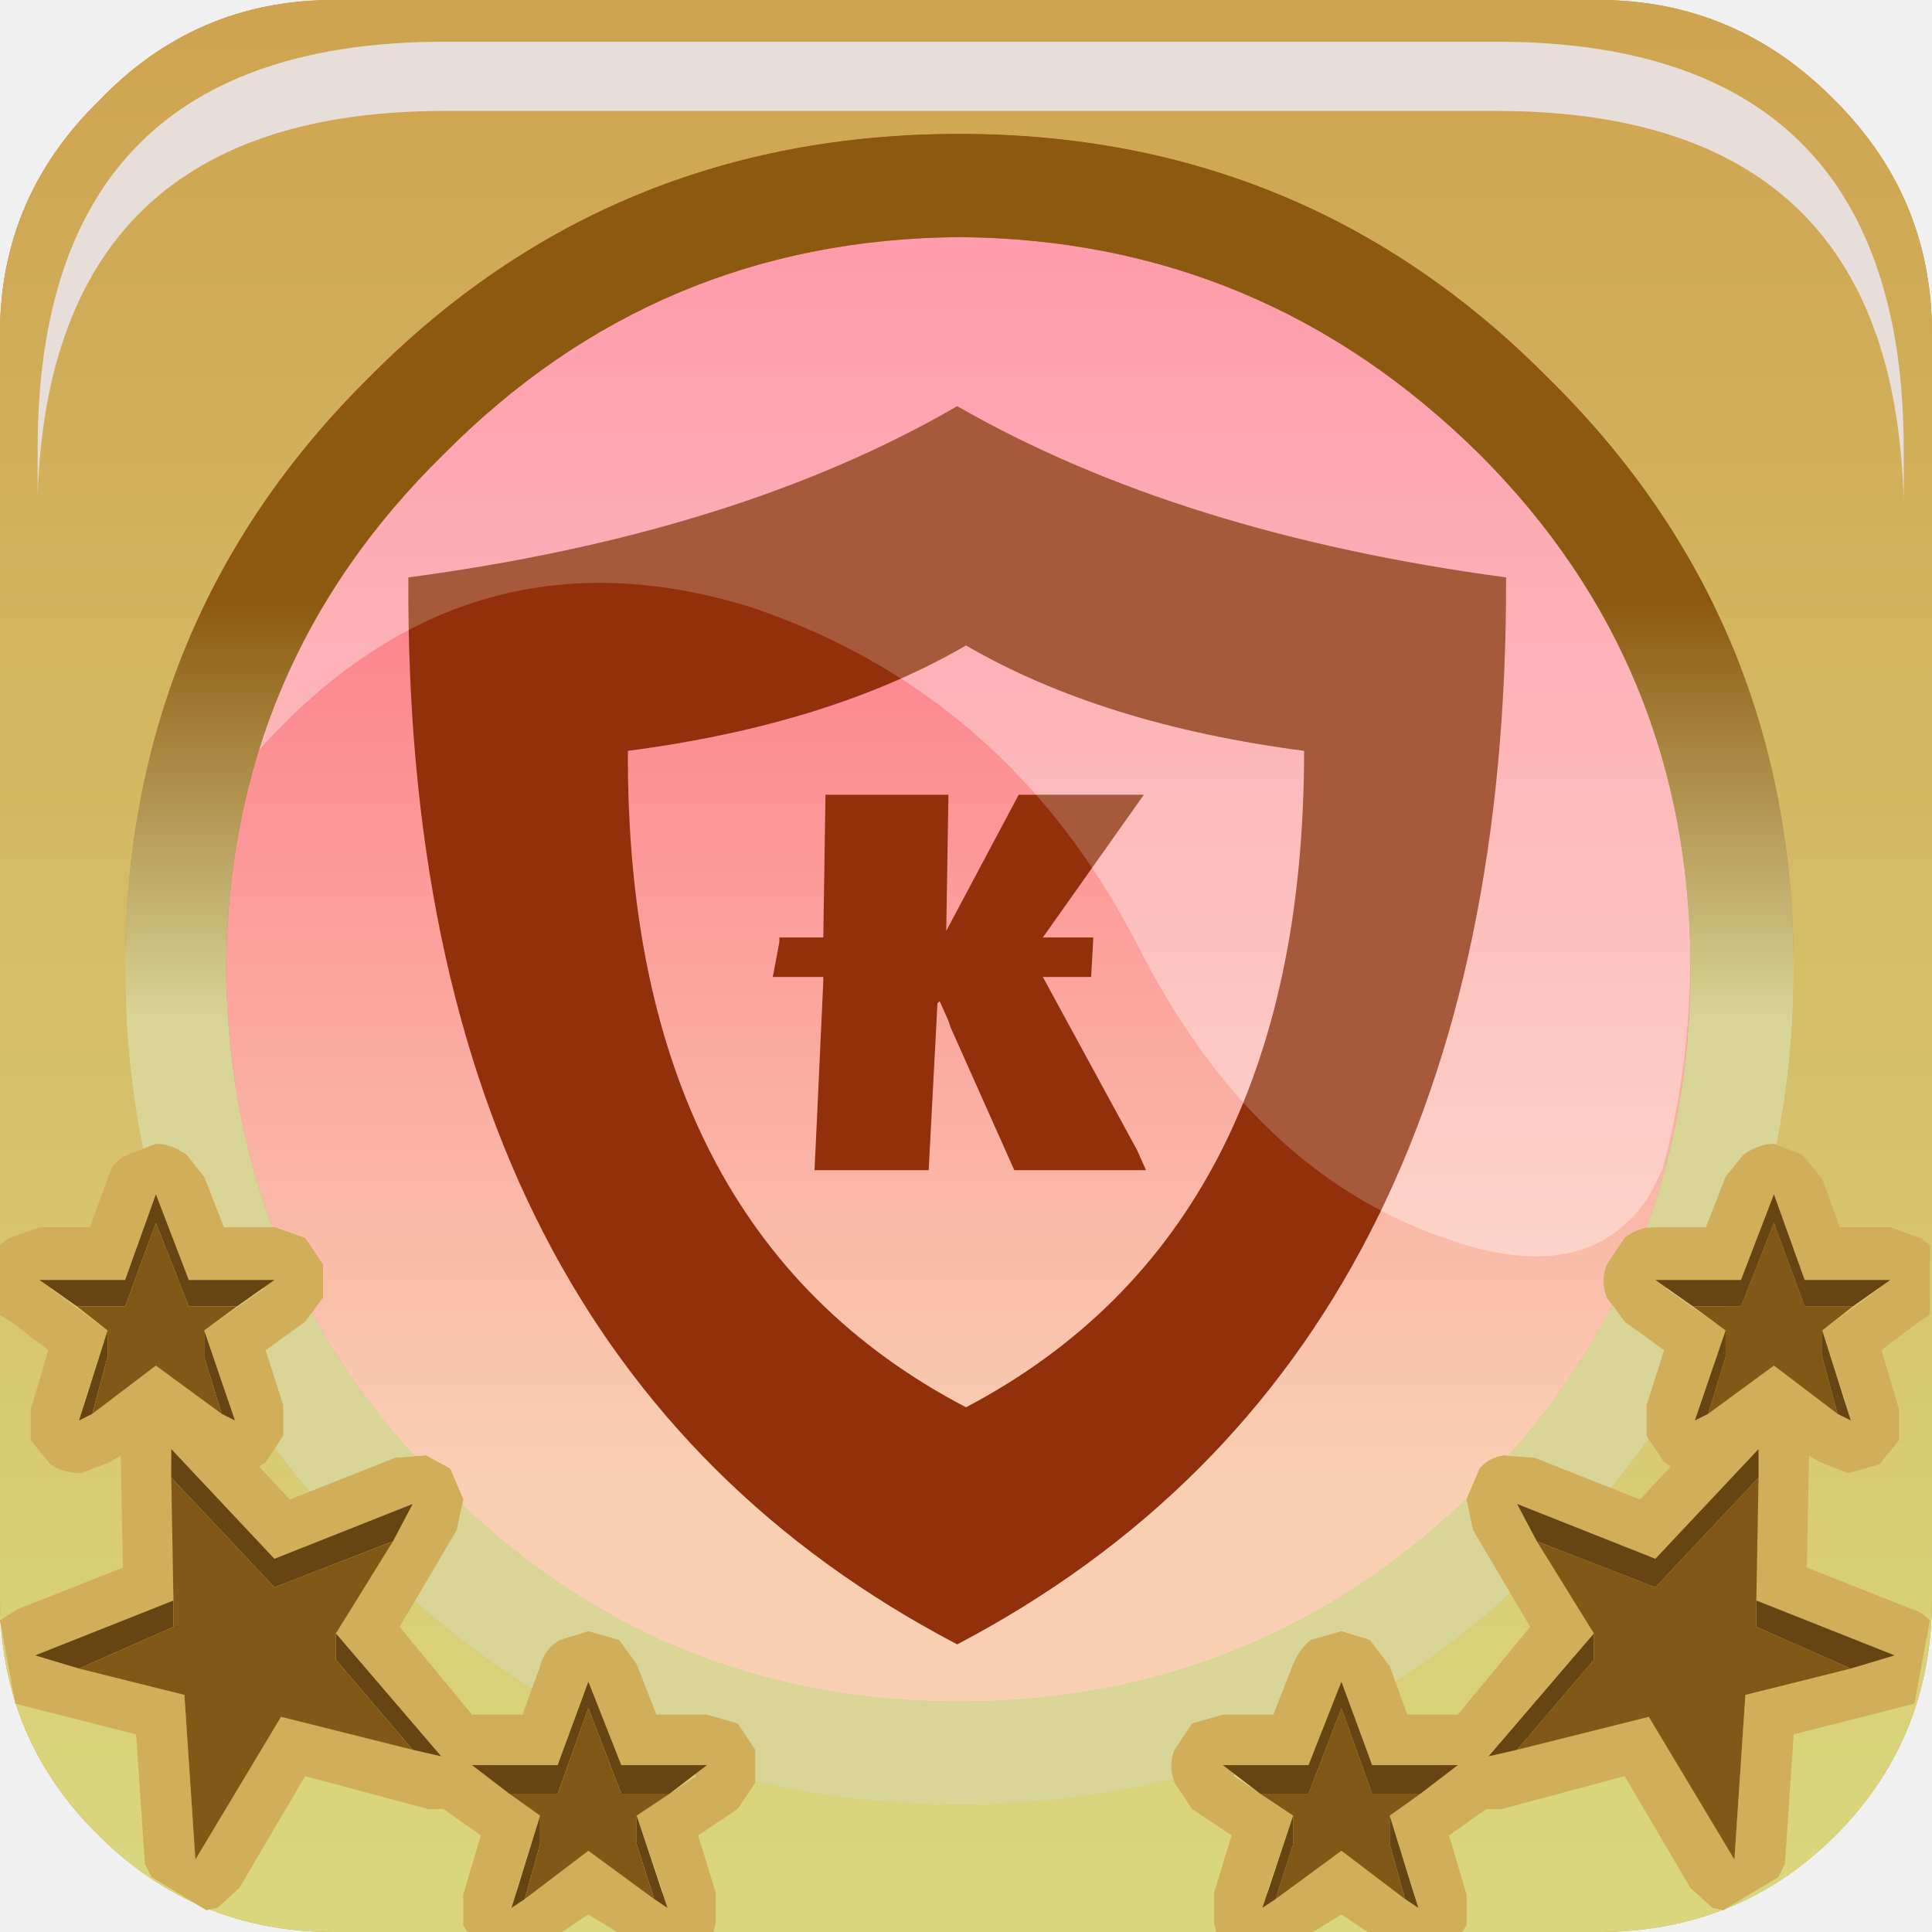
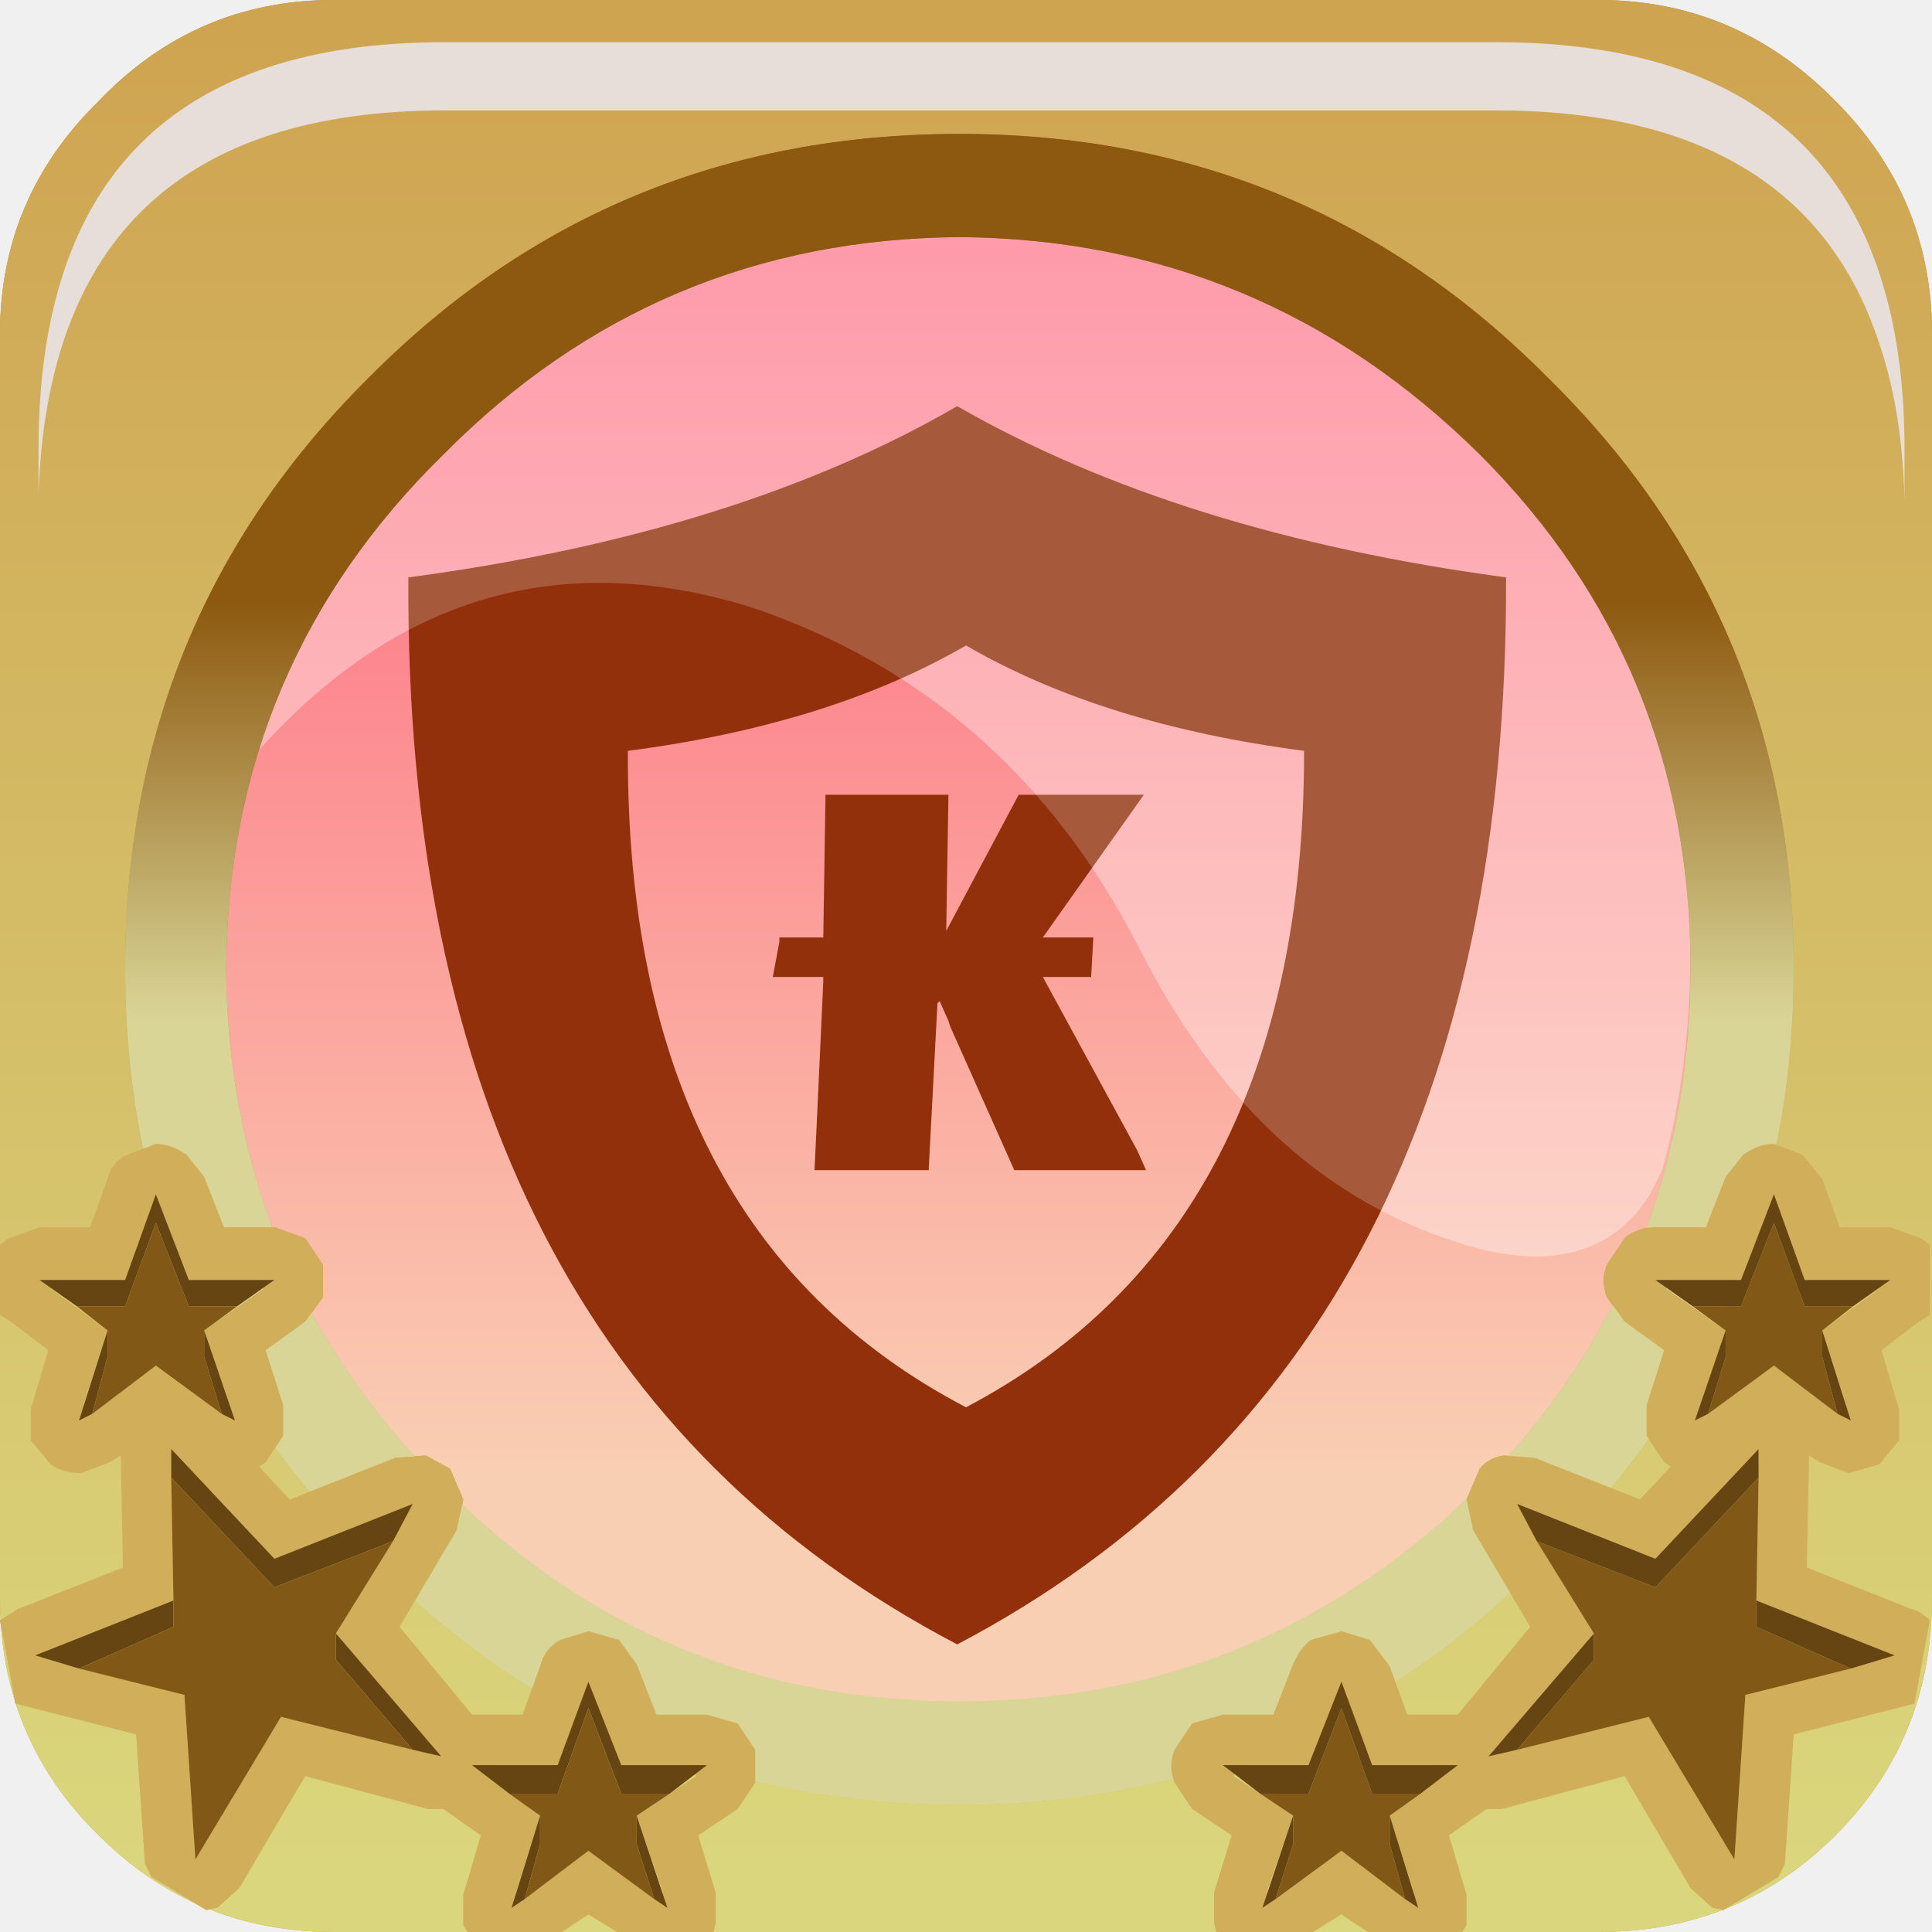
<svg xmlns="http://www.w3.org/2000/svg" xmlns:xlink="http://www.w3.org/1999/xlink" height="66.0px" width="66.0px">
  <g transform="matrix(1.5, 0.0, 0.0, 1.5, 0.0, 0.0)">
    <use height="40.3" transform="matrix(1.0, 0.0, 0.0, 1.0, 1.6, 2.35)" width="40.35" xlink:href="#shape0" />
    <use height="20.15" transform="matrix(1.1594, 0.0, 0.0, 1.1594, 5.8, 5.25)" width="28.2" xlink:href="#sprite0" />
    <use height="44.0" transform="matrix(1.0, 0.0, 0.0, 1.0, 0.0, 0.0)" width="44.0" xlink:href="#shape2" />
    <use height="8.6" transform="matrix(1.2125, 0.0, 0.0, 1.2125, 0.8575, 0.95)" width="35.05" xlink:href="#sprite1" />
    <use height="34.75" transform="matrix(1.0, 0.0, 0.0, 1.0, 0.0, 9.25)" width="43.95" xlink:href="#shape4" />
    <use height="20.15" transform="matrix(1.1594, 0.0, 0.0, 1.1594, 5.8, 5.25)" width="28.2" xlink:href="#sprite0" />
    <use height="44.0" transform="matrix(1.0, 0.0, 0.0, 1.0, 0.0, 0.0)" width="44.0" xlink:href="#shape5" />
    <use height="8.6" transform="matrix(1.2125, 0.0, 0.0, 1.2125, 0.8575, 0.95)" width="35.05" xlink:href="#sprite1" />
    <use height="17.95" transform="matrix(1.0, 0.0, 0.0, 1.0, 0.0, 26.05)" width="43.95" xlink:href="#shape6" />
  </g>
  <defs>
    <g id="shape0" transform="matrix(1.0, 0.0, 0.0, 1.0, -1.6, -2.35)">
      <path d="M21.75 2.35 Q30.15 2.35 36.05 8.2 41.95 14.1 41.95 22.5 41.95 30.85 36.05 36.75 30.15 42.65 21.75 42.65 13.45 42.65 7.55 36.75 1.6 30.85 1.6 22.5 1.6 14.1 7.55 8.2 13.45 2.35 21.75 2.35" fill="url(#gradient0)" fill-rule="evenodd" stroke="none" />
    </g>
    <linearGradient gradientTransform="matrix(0.0, -0.0188, -0.0188, 0.0, 21.75, 18.6)" gradientUnits="userSpaceOnUse" id="gradient0" spreadMethod="pad" x1="-819.2" x2="819.2">
      <stop offset="0.012" stop-color="#f9cfb3" />
      <stop offset="1.0" stop-color="#ff5b79" />
    </linearGradient>
    <g id="sprite0" transform="matrix(1.0, 0.0, 0.0, 1.0, 0.0, 0.0)">
      <use height="20.15" transform="matrix(1.0, 0.0, 0.0, 1.0, 0.0, 0.0)" width="28.2" xlink:href="#shape1" />
    </g>
    <g id="shape1" transform="matrix(1.0, 0.0, 0.0, 1.0, 0.0, 0.0)">
      <path d="M27.4 18.95 Q26.2 20.8 23.4 19.8 19.6 18.5 17.35 14.05 14.8 9.1 9.75 7.4 4.1 5.65 0.0 10.3 1.0 6.85 3.7 4.15 7.2 0.65 11.9 0.05 L14.8 0.05 18.4 0.65 Q21.55 1.65 24.05 4.15 28.2 8.3 28.2 14.25 28.2 16.45 27.65 18.45 L27.4 18.95" fill="#ffffff" fill-opacity="0.196" fill-rule="evenodd" stroke="none" />
    </g>
    <g id="shape2" transform="matrix(1.0, 0.0, 0.0, 1.0, 0.0, 0.0)">
      <path d="M41.8 2.3 Q44.0 4.5 44.0 7.6 L44.0 36.4 Q44.0 39.6 41.8 41.8 39.6 44.0 36.4 44.0 L7.6 44.0 Q4.45 44.0 2.25 41.8 0.0 39.6 0.0 36.4 L0.0 7.6 Q0.0 4.5 2.25 2.3 4.45 0.0 7.6 0.0 L36.4 0.0 Q39.55 0.0 41.8 2.3 M40.85 22.05 Q40.85 14.1 35.25 8.6 29.75 3.05 21.85 3.05 13.9 3.05 8.4 8.6 2.85 14.1 2.85 22.05 2.85 29.95 8.4 35.45 13.9 41.1 21.85 41.1 29.75 41.1 35.25 35.45 40.85 29.95 40.85 22.05" fill="url(#gradient1)" fill-rule="evenodd" stroke="none" />
      <path d="M40.85 22.05 Q40.85 29.95 35.25 35.45 29.75 41.1 21.85 41.1 13.9 41.1 8.4 35.45 2.85 29.95 2.85 22.05 2.85 14.1 8.4 8.6 13.9 3.05 21.85 3.05 29.75 3.05 35.25 8.6 40.85 14.1 40.85 22.05 M33.7 10.35 Q28.75 5.45 21.85 5.4 14.95 5.45 10.1 10.35 5.2 15.15 5.15 22.05 5.2 29.0 10.1 33.85 14.95 38.75 21.85 38.75 28.75 38.75 33.7 33.85 38.5 29.0 38.5 22.05 38.5 15.15 33.7 10.35" fill="url(#gradient2)" fill-rule="evenodd" stroke="none" />
    </g>
    <linearGradient gradientTransform="matrix(0.0, -0.0258, -0.0551, 0.0, 21.85, 21.85)" gradientUnits="userSpaceOnUse" id="gradient1" spreadMethod="pad" x1="-819.2" x2="819.2">
      <stop offset="0.012" stop-color="#c79829" />
      <stop offset="1.0" stop-color="#be7d1e" />
    </linearGradient>
    <linearGradient gradientTransform="matrix(1.0E-4, 0.0223, -0.0232, 1.0E-4, 21.9, 22.3)" gradientUnits="userSpaceOnUse" id="gradient2" spreadMethod="pad" x1="-819.2" x2="819.2">
      <stop offset="0.012" stop-color="#8d5910" />
      <stop offset="1.0" stop-color="#d9d597" />
    </linearGradient>
    <g id="sprite1" transform="matrix(1.0, 0.0, 0.0, 1.0, 0.2, 0.0)">
-       <use height="8.6" transform="matrix(1.0, 0.0, 0.0, 1.0, -0.2, 0.0)" width="35.05" xlink:href="#shape3" />
+       <use height="10.4" transform="matrix(0.8345, 0.0, 0.0, 0.8269, -0.1838, 0.0087)" width="42.0" xlink:href="#shape3" />
    </g>
-     <g id="shape3" transform="matrix(1.0, 0.0, 0.0, 1.0, 0.2, 0.0)">
-       <path d="M34.4 4.4 Q34.85 5.8 34.85 7.65 L34.85 8.6 Q34.8 6.95 34.4 5.7 33.0 1.3 27.2 1.3 L7.45 1.3 Q0.05 1.3 -0.2 8.5 L-0.2 7.65 Q-0.2 0.0 7.45 0.0 L27.2 0.0 Q33.0 0.0 34.4 4.4" fill="#e7deda" fill-rule="evenodd" stroke="none" />
+     <g id="shape3" transform="matrix(1.0, 0.0, 0.0, 1.0, 0.4, 0.05)">
+       <path d="M32.4 -0.05 Q39.35 -0.05 41.05 5.25 41.6 6.95 41.6 9.2 L41.6 10.35 Q41.55 8.35 41.05 6.85 39.35 1.5 32.4 1.5 L8.75 1.5 Q-0.1 1.5 -0.4 10.2 L-0.4 9.2 Q-0.4 -0.05 8.75 -0.05 L32.4 -0.05" fill="#e7deda" fill-rule="evenodd" stroke="none" />
    </g>
    <g id="shape4" transform="matrix(1.0, 0.0, 0.0, 1.0, 0.0, -9.25)">
      <path d="M38.85 27.95 L39.3 26.8 39.7 26.3 Q40.05 26.05 40.4 26.05 L41.05 26.3 41.5 26.85 41.9 27.95 43.05 27.95 43.75 28.2 43.95 28.35 43.95 29.95 43.7 30.1 42.85 30.75 43.25 32.1 43.25 32.8 42.8 33.35 42.1 33.55 41.45 33.3 41.2 33.15 41.15 35.7 43.55 36.65 Q43.75 36.7 43.95 36.9 L43.6 38.8 43.4 38.85 40.85 39.5 40.65 42.45 40.5 42.75 39.25 43.5 39.0 43.45 38.5 43.0 37.0 40.45 34.2 41.2 33.85 41.2 33.0 41.8 33.4 43.15 33.4 43.85 33.3 44.0 31.15 44.0 30.55 43.6 29.9 44.0 27.7 44.0 27.65 43.8 27.65 43.1 28.05 41.8 27.15 41.2 26.75 40.6 Q26.6 40.2 26.75 39.85 L27.15 39.25 27.85 39.05 29.0 39.05 29.45 37.9 Q29.6 37.55 29.85 37.35 L30.55 37.15 31.2 37.35 31.65 37.95 32.05 39.05 33.2 39.05 34.85 37.05 33.55 34.85 33.4 34.15 33.7 33.45 Q33.9 33.2 34.25 33.15 L34.95 33.2 37.35 34.15 38.05 33.4 37.9 33.3 37.5 32.7 37.5 32.0 37.9 30.75 37.0 30.1 36.6 29.55 Q36.45 29.15 36.6 28.8 L37.0 28.2 Q37.3 27.95 37.7 27.95 L38.85 27.95 M30.65 38.7 L30.4 38.7 29.8 40.2 28.2 40.2 28.1 40.45 29.45 41.35 28.85 43.1 29.05 43.2 30.55 42.15 31.95 43.2 32.2 43.1 31.65 41.35 32.8 40.5 32.75 40.2 31.25 40.2 30.65 38.7 M37.7 35.5 L34.55 34.25 36.3 37.2 33.9 40.0 37.55 39.1 39.5 42.35 39.75 38.6 43.15 37.7 40.0 36.45 40.05 33.0 37.7 35.5 M39.65 29.15 L38.05 29.15 37.95 29.35 39.3 30.3 38.75 32.0 38.9 32.15 40.4 31.1 41.8 32.15 42.05 32.0 41.5 30.3 42.8 29.35 42.65 29.15 41.1 29.15 40.5 27.6 40.25 27.6 39.65 29.15" fill="url(#gradient3)" fill-rule="evenodd" stroke="none" />
+       <path d="M42.2 29.75 L41.5 30.3 41.5 30.9 41.85 32.2 40.4 31.1 38.9 32.2 39.3 30.9 39.3 30.3 38.55 29.75 39.65 29.75 40.4 27.85 41.1 29.75 42.2 29.75 M40.0 36.45 L40.0 37.05 42.15 38.0 39.75 38.6 39.5 42.35 37.55 39.1 34.55 39.85 36.3 37.8 36.3 37.2 35.0 35.1 37.7 36.15 40.05 33.65 40.0 36.45 M32.35 40.85 L31.65 41.35 31.65 42.0 32.0 43.25 30.55 42.15 29.05 43.25 29.45 42.0 29.45 41.35 28.7 40.85 29.8 40.85 30.55 38.9 31.25 40.85 32.35 40.85" fill="#815815" fill-rule="evenodd" stroke="none" />
      <path d="M38.55 29.75 L37.7 29.15 39.65 29.15 40.4 27.2 41.1 29.15 43.05 29.15 42.2 29.75 41.1 29.75 40.4 27.85 39.65 29.75 38.55 29.75 M41.5 30.3 L42.15 32.35 41.85 32.2 41.5 30.9 41.5 30.3 M38.9 32.2 L38.6 32.35 39.3 30.3 39.3 30.9 38.9 32.2 M40.0 36.45 L43.15 37.7 42.15 38.0 40.0 37.05 40.0 36.45 M34.55 39.85 L33.9 40.0 36.3 37.2 36.3 37.8 34.55 39.85 M35.0 35.1 L34.55 34.25 37.7 35.5 40.05 33.0 40.05 33.65 37.7 36.15 35.0 35.1 M28.7 40.85 L27.85 40.2 29.8 40.2 30.55 38.3 31.25 40.2 33.2 40.2 32.35 40.85 31.25 40.85 30.55 38.9 29.8 40.85 28.7 40.85 M31.65 41.35 L32.3 43.45 32.0 43.25 31.65 42.0 31.65 41.35 M29.05 43.25 L28.75 43.45 29.45 41.35 29.45 42.0 29.05 43.25" fill="#674512" fill-rule="evenodd" stroke="none" />
-       <path d="M42.2 29.75 L41.5 30.3 41.5 30.9 41.85 32.2 40.4 31.1 38.9 32.2 39.3 30.9 39.3 30.3 38.55 29.75 39.65 29.75 40.4 27.85 41.1 29.75 42.2 29.75 M40.0 36.45 L40.0 37.05 42.15 38.0 39.75 38.6 39.5 42.35 37.55 39.1 34.55 39.85 36.3 37.8 36.3 37.2 35.0 35.1 37.7 36.15 40.05 33.65 40.0 36.45 M32.35 40.85 L31.65 41.35 31.65 42.0 32.0 43.25 30.55 42.15 29.05 43.25 29.45 42.0 29.45 41.35 28.7 40.85 29.8 40.85 30.55 38.9 31.25 40.85 32.35 40.85" fill="#815815" fill-rule="evenodd" stroke="none" />
      <path d="M5.1 27.95 L6.25 27.95 6.95 28.2 7.35 28.8 7.35 29.55 6.95 30.1 6.05 30.75 6.45 32.0 6.45 32.7 6.05 33.3 5.9 33.4 6.6 34.15 9.0 33.2 9.7 33.15 10.25 33.45 10.55 34.15 10.4 34.85 9.1 37.05 10.75 39.05 11.9 39.05 12.3 37.95 Q12.4 37.55 12.75 37.35 L13.4 37.15 14.1 37.35 14.5 37.9 14.95 39.05 16.1 39.05 16.8 39.25 17.2 39.85 17.2 40.6 16.8 41.2 15.9 41.8 16.3 43.1 16.3 43.8 16.25 44.0 14.05 44.0 13.4 43.6 12.8 44.0 10.65 44.0 10.55 43.85 10.55 43.15 10.95 41.8 10.1 41.2 9.75 41.2 6.95 40.45 5.45 43.0 4.95 43.45 4.7 43.5 3.45 42.75 3.3 42.45 3.1 39.5 0.55 38.85 0.35 38.8 0.0 36.9 0.4 36.65 2.8 35.7 2.75 33.15 2.5 33.3 1.85 33.55 Q1.45 33.55 1.15 33.35 L0.7 32.8 0.7 32.1 1.1 30.75 0.25 30.1 0.0 29.95 0.0 28.35 0.2 28.2 0.9 27.95 2.05 27.95 2.45 26.85 Q2.55 26.45 2.9 26.3 L3.55 26.05 Q3.9 26.05 4.25 26.3 L4.65 26.8 5.1 27.95 M4.3 29.15 L3.7 27.6 3.45 27.6 2.85 29.15 1.3 29.15 1.15 29.35 2.45 30.3 1.9 32.0 2.15 32.15 3.55 31.1 5.05 32.15 5.2 32.0 4.65 30.3 6.0 29.35 5.9 29.15 4.3 29.15 M6.25 35.5 L3.9 33.0 3.95 36.45 0.8 37.7 4.2 38.6 4.45 42.35 6.4 39.1 10.05 40.0 7.65 37.2 9.4 34.25 6.25 35.5 M13.3 38.7 L12.7 40.2 11.2 40.2 11.15 40.5 12.3 41.35 11.75 43.1 12.0 43.2 13.4 42.15 14.9 43.2 15.1 43.1 14.5 41.35 15.85 40.45 15.75 40.2 14.15 40.2 13.55 38.7 13.3 38.7" fill="url(#gradient4)" fill-rule="evenodd" stroke="none" />
      <path d="M1.75 29.75 L0.9 29.15 2.85 29.15 3.55 27.2 4.3 29.15 6.25 29.15 5.4 29.75 4.3 29.75 3.55 27.85 2.85 29.75 1.75 29.75 M4.65 30.3 L5.35 32.35 5.05 32.2 4.65 30.9 4.65 30.3 M2.1 32.2 L1.8 32.35 2.45 30.3 2.45 30.9 2.1 32.2 M3.9 33.65 L3.9 33.0 6.25 35.5 9.4 34.25 8.95 35.1 6.25 36.15 3.9 33.65 M7.65 37.2 L10.05 40.0 9.4 39.85 7.65 37.8 7.65 37.2 M1.8 38.0 L0.8 37.7 3.95 36.45 3.95 37.05 1.8 38.0 M11.6 40.85 L10.75 40.2 12.7 40.2 13.4 38.3 14.15 40.2 16.1 40.2 15.25 40.85 14.15 40.85 13.4 38.9 12.7 40.85 11.6 40.85 M14.5 41.35 L15.2 43.45 14.9 43.25 14.5 42.0 14.5 41.35 M11.95 43.25 L11.65 43.45 12.3 41.35 12.3 42.0 11.95 43.25" fill="#674512" fill-rule="evenodd" stroke="none" />
      <path d="M1.75 29.75 L2.85 29.75 3.55 27.85 4.3 29.75 5.4 29.75 4.65 30.3 4.65 30.9 5.05 32.2 3.55 31.1 2.1 32.2 2.45 30.9 2.45 30.3 1.75 29.75 M3.9 33.65 L6.25 36.15 8.95 35.1 7.65 37.2 7.65 37.8 9.4 39.85 6.4 39.1 4.45 42.35 4.2 38.6 1.8 38.0 3.95 37.05 3.95 36.45 3.9 33.65 M11.6 40.85 L12.7 40.85 13.4 38.9 14.15 40.85 15.25 40.85 14.5 41.35 14.5 42.0 14.9 43.25 13.4 42.15 11.95 43.25 12.3 42.0 12.3 41.35 11.6 40.85" fill="#815815" fill-rule="evenodd" stroke="none" />
      <path d="M21.4 22.8 L21.35 22.85 21.15 26.65 18.55 26.65 18.6 25.6 18.75 22.35 18.75 22.25 17.6 22.25 17.75 21.45 17.75 21.35 18.75 21.35 18.8 18.1 21.6 18.1 21.55 21.2 23.2 18.1 26.05 18.1 23.75 21.35 24.9 21.35 24.85 22.25 23.75 22.25 25.9 26.2 26.1 26.65 23.1 26.65 21.65 23.4 21.6 23.25 21.4 22.8 M29.7 17.1 Q25.1 16.5 22.0 14.7 18.9 16.5 14.3 17.1 14.25 28.0 22.0 32.05 29.7 28.0 29.7 17.1 M34.3 13.15 Q34.35 30.85 21.8 37.45 9.2 30.85 9.3 13.15 16.8 12.15 21.8 9.25 26.85 12.15 34.3 13.15" fill="#92300b" fill-rule="evenodd" stroke="none" />
    </g>
    <linearGradient gradientTransform="matrix(0.0, -0.0258, -0.0551, 0.0, 21.85, 21.85)" gradientUnits="userSpaceOnUse" id="gradient3" spreadMethod="pad" x1="-819.2" x2="819.2">
      <stop offset="0.012" stop-color="#c79829" />
      <stop offset="1.0" stop-color="#be7d1e" />
    </linearGradient>
    <linearGradient gradientTransform="matrix(0.0, -0.0258, 0.0551, 0.0, 22.05, 21.85)" gradientUnits="userSpaceOnUse" id="gradient4" spreadMethod="pad" x1="-819.2" x2="819.2">
      <stop offset="0.012" stop-color="#c79829" />
      <stop offset="1.0" stop-color="#be7d1e" />
    </linearGradient>
    <g id="shape5" transform="matrix(1.0, 0.0, 0.0, 1.0, 0.0, 0.0)">
      <path d="M41.8 2.3 Q44.0 4.5 44.0 7.6 L44.0 36.4 Q44.0 39.6 41.8 41.8 39.6 44.0 36.4 44.0 L7.6 44.0 Q4.45 44.0 2.25 41.8 0.0 39.6 0.0 36.4 L0.0 7.6 Q0.0 4.5 2.25 2.3 4.45 0.0 7.6 0.0 L36.4 0.0 Q39.55 0.0 41.8 2.3 M40.85 22.05 Q40.85 14.1 35.25 8.6 29.75 3.05 21.85 3.05 13.9 3.05 8.4 8.6 2.85 14.1 2.85 22.05 2.85 29.95 8.4 35.45 13.9 41.1 21.85 41.1 29.75 41.1 35.25 35.45 40.85 29.95 40.85 22.05" fill="url(#gradient5)" fill-rule="evenodd" stroke="none" />
      <path d="M40.85 22.05 Q40.85 29.95 35.25 35.45 29.75 41.1 21.85 41.1 13.9 41.1 8.4 35.45 2.85 29.95 2.85 22.05 2.85 14.1 8.4 8.6 13.9 3.05 21.85 3.05 29.75 3.05 35.25 8.6 40.85 14.1 40.85 22.05 M33.7 10.35 Q28.75 5.45 21.85 5.4 14.95 5.45 10.1 10.35 5.2 15.15 5.15 22.05 5.2 29.0 10.1 33.85 14.95 38.75 21.85 38.75 28.75 38.75 33.7 33.85 38.5 29.0 38.5 22.05 38.5 15.15 33.7 10.35" fill="url(#gradient6)" fill-rule="evenodd" stroke="none" />
    </g>
    <linearGradient gradientTransform="matrix(0.0, -0.0258, -0.0551, 0.0, 21.85, 21.85)" gradientUnits="userSpaceOnUse" id="gradient5" spreadMethod="pad" x1="-819.2" x2="819.2">
      <stop offset="0.012" stop-color="#dad67d" />
      <stop offset="1.0" stop-color="#cfa451" />
    </linearGradient>
    <linearGradient gradientTransform="matrix(0.0, 0.0059, -0.0232, 0.0, 21.85, 18.4)" gradientUnits="userSpaceOnUse" id="gradient6" spreadMethod="pad" x1="-819.2" x2="819.2">
      <stop offset="0.012" stop-color="#8d5910" />
      <stop offset="1.0" stop-color="#d9d597" />
    </linearGradient>
    <g id="shape6" transform="matrix(1.0, 0.0, 0.0, 1.0, 0.0, -26.05)">
      <path d="M38.85 27.95 L39.3 26.8 39.7 26.3 Q40.05 26.05 40.4 26.05 L41.05 26.3 41.5 26.85 41.9 27.95 43.05 27.95 43.75 28.2 43.95 28.35 43.95 29.95 43.7 30.1 42.85 30.75 43.25 32.1 43.25 32.8 42.8 33.35 42.1 33.55 41.45 33.3 41.2 33.15 41.15 35.7 43.55 36.65 Q43.75 36.7 43.95 36.9 L43.6 38.8 43.4 38.85 40.85 39.5 40.65 42.45 40.5 42.75 39.25 43.5 39.0 43.45 38.5 43.0 37.0 40.45 34.2 41.2 33.85 41.2 33.0 41.8 33.4 43.15 33.4 43.85 33.3 44.0 31.15 44.0 30.55 43.6 29.9 44.0 27.7 44.0 27.65 43.8 27.65 43.1 28.05 41.8 27.15 41.2 26.75 40.6 Q26.6 40.2 26.75 39.85 L27.15 39.25 27.85 39.05 29.0 39.05 29.45 37.9 Q29.6 37.55 29.85 37.35 L30.55 37.15 31.2 37.35 31.65 37.95 32.05 39.05 33.2 39.05 34.85 37.05 33.55 34.85 33.4 34.15 33.7 33.45 Q33.9 33.2 34.25 33.15 L34.95 33.2 37.35 34.15 38.05 33.4 37.9 33.3 37.5 32.7 37.5 32.0 37.9 30.75 37.0 30.1 36.6 29.55 Q36.45 29.15 36.6 28.8 L37.0 28.2 Q37.3 27.95 37.7 27.95 L38.85 27.95 M30.65 38.7 L30.4 38.7 29.8 40.2 28.2 40.2 28.1 40.45 29.45 41.35 28.85 43.1 29.05 43.2 30.55 42.15 31.95 43.2 32.2 43.1 31.65 41.35 32.8 40.5 32.75 40.2 31.25 40.2 30.65 38.7 M37.7 35.5 L34.55 34.25 36.3 37.2 33.9 40.0 37.55 39.1 39.5 42.35 39.75 38.6 43.15 37.7 40.0 36.45 40.05 33.0 37.7 35.5 M39.65 29.15 L38.05 29.15 37.95 29.35 39.3 30.3 38.75 32.0 38.9 32.15 40.4 31.1 41.8 32.15 42.05 32.0 41.5 30.3 42.8 29.35 42.65 29.15 41.1 29.15 40.5 27.6 40.25 27.6 39.65 29.15" fill="#d1ae5a" fill-rule="evenodd" stroke="none" />
      <path d="M42.2 29.75 L41.5 30.3 41.5 30.9 41.85 32.2 40.4 31.1 38.9 32.2 39.3 30.9 39.3 30.3 38.55 29.75 39.65 29.75 40.4 27.85 41.1 29.75 42.2 29.75 M40.0 36.45 L40.0 37.05 42.15 38.0 39.75 38.6 39.5 42.35 37.55 39.1 34.55 39.85 36.3 37.8 36.3 37.2 35.0 35.1 37.7 36.15 40.05 33.65 40.0 36.45 M28.7 40.85 L29.8 40.85 30.55 38.9 31.25 40.85 32.35 40.85 31.65 41.35 31.65 42.0 32.0 43.25 30.55 42.15 29.05 43.25 29.45 42.0 29.45 41.35 28.7 40.85" fill="#815815" fill-rule="evenodd" stroke="none" />
      <path d="M38.55 29.75 L37.7 29.15 39.65 29.15 40.4 27.2 41.1 29.15 43.05 29.15 42.2 29.75 41.1 29.75 40.4 27.85 39.65 29.75 38.55 29.75 M41.5 30.3 L42.15 32.35 41.85 32.2 41.5 30.9 41.5 30.3 M38.9 32.2 L38.6 32.35 39.3 30.3 39.3 30.9 38.9 32.2 M40.0 36.45 L43.15 37.7 42.15 38.0 40.0 37.05 40.0 36.45 M34.55 39.85 L33.9 40.0 36.3 37.2 36.3 37.8 34.55 39.85 M35.0 35.1 L34.55 34.25 37.7 35.5 40.05 33.0 40.05 33.65 37.7 36.15 35.0 35.1 M28.7 40.85 L27.85 40.2 29.8 40.2 30.55 38.3 31.25 40.2 33.2 40.2 32.35 40.85 31.25 40.85 30.55 38.9 29.8 40.85 28.7 40.85 M31.65 41.35 L32.3 43.45 32.0 43.25 31.65 42.0 31.65 41.35 M29.05 43.25 L28.75 43.45 29.45 41.35 29.45 42.0 29.05 43.25" fill="#674512" fill-rule="evenodd" stroke="none" />
      <path d="M10.25 33.45 L10.55 34.15 10.4 34.85 9.1 37.05 10.75 39.05 11.9 39.05 12.3 37.95 Q12.4 37.55 12.75 37.35 L13.4 37.15 14.1 37.35 14.5 37.9 14.95 39.05 16.1 39.05 16.8 39.25 17.2 39.85 17.2 40.6 16.8 41.2 15.9 41.8 16.3 43.1 16.3 43.8 16.25 44.0 14.05 44.0 13.4 43.6 12.8 44.0 10.65 44.0 10.55 43.85 10.55 43.15 10.95 41.8 10.1 41.2 9.75 41.2 6.95 40.45 5.45 43.0 4.95 43.45 4.7 43.5 3.45 42.75 3.3 42.45 3.1 39.5 0.55 38.85 0.35 38.8 0.0 36.9 0.4 36.65 2.8 35.7 2.75 33.15 2.5 33.3 1.85 33.55 Q1.45 33.55 1.15 33.35 L0.7 32.8 0.7 32.1 1.1 30.75 0.25 30.1 0.0 29.95 0.0 28.35 0.2 28.2 0.9 27.95 2.05 27.95 2.45 26.85 Q2.55 26.45 2.9 26.3 L3.55 26.05 Q3.9 26.05 4.25 26.3 L4.65 26.8 5.1 27.95 6.25 27.95 6.95 28.2 7.35 28.8 7.35 29.55 6.95 30.1 6.05 30.75 6.45 32.0 6.45 32.7 6.05 33.3 5.9 33.4 6.6 34.15 9.0 33.2 9.7 33.15 10.25 33.45 M3.7 27.6 L3.45 27.6 2.85 29.15 1.3 29.15 1.15 29.35 2.45 30.3 1.9 32.0 2.15 32.15 3.55 31.1 5.05 32.15 5.2 32.0 4.65 30.3 6.0 29.35 5.9 29.15 4.3 29.15 3.7 27.6 M4.2 38.6 L4.45 42.35 6.4 39.1 10.05 40.0 7.65 37.2 9.4 34.25 6.25 35.5 3.9 33.0 3.95 36.45 0.8 37.7 4.2 38.6 M11.15 40.5 L12.3 41.35 11.75 43.1 12.0 43.2 13.4 42.15 14.9 43.2 15.1 43.1 14.5 41.35 15.85 40.45 15.75 40.2 14.15 40.2 13.55 38.7 13.3 38.7 12.7 40.2 11.2 40.2 11.15 40.5" fill="#d1ae5a" fill-rule="evenodd" stroke="none" />
      <path d="M1.75 29.75 L0.9 29.15 2.85 29.15 3.55 27.2 4.3 29.15 6.25 29.15 5.4 29.75 4.3 29.75 3.55 27.85 2.85 29.75 1.75 29.75 M4.65 30.3 L5.35 32.35 5.05 32.2 4.65 30.9 4.65 30.3 M2.1 32.2 L1.8 32.35 2.45 30.3 2.45 30.9 2.1 32.2 M3.9 33.65 L3.9 33.0 6.25 35.5 9.4 34.25 8.95 35.1 6.25 36.15 3.9 33.65 M7.65 37.2 L10.05 40.0 9.4 39.85 7.65 37.8 7.65 37.2 M1.8 38.0 L0.8 37.7 3.95 36.45 3.95 37.05 1.8 38.0 M11.6 40.85 L10.75 40.2 12.7 40.2 13.4 38.3 14.15 40.2 16.1 40.2 15.25 40.85 14.15 40.85 13.4 38.9 12.7 40.85 11.6 40.85 M14.5 41.35 L15.2 43.45 14.9 43.25 14.5 42.0 14.5 41.35 M11.95 43.25 L11.65 43.45 12.3 41.35 12.3 42.0 11.95 43.25" fill="#674512" fill-rule="evenodd" stroke="none" />
      <path d="M1.75 29.75 L2.85 29.75 3.55 27.85 4.3 29.75 5.4 29.75 4.65 30.3 4.65 30.9 5.05 32.2 3.55 31.1 2.1 32.2 2.45 30.9 2.45 30.3 1.75 29.75 M3.95 36.45 L3.9 33.65 6.25 36.15 8.95 35.1 7.65 37.2 7.65 37.8 9.4 39.85 6.4 39.1 4.45 42.35 4.2 38.6 1.8 38.0 3.95 37.05 3.95 36.45 M15.25 40.85 L14.5 41.35 14.5 42.0 14.9 43.25 13.4 42.15 11.95 43.25 12.3 42.0 12.3 41.35 11.6 40.85 12.7 40.85 13.4 38.9 14.15 40.85 15.25 40.85" fill="#815815" fill-rule="evenodd" stroke="none" />
    </g>
  </defs>
</svg>
